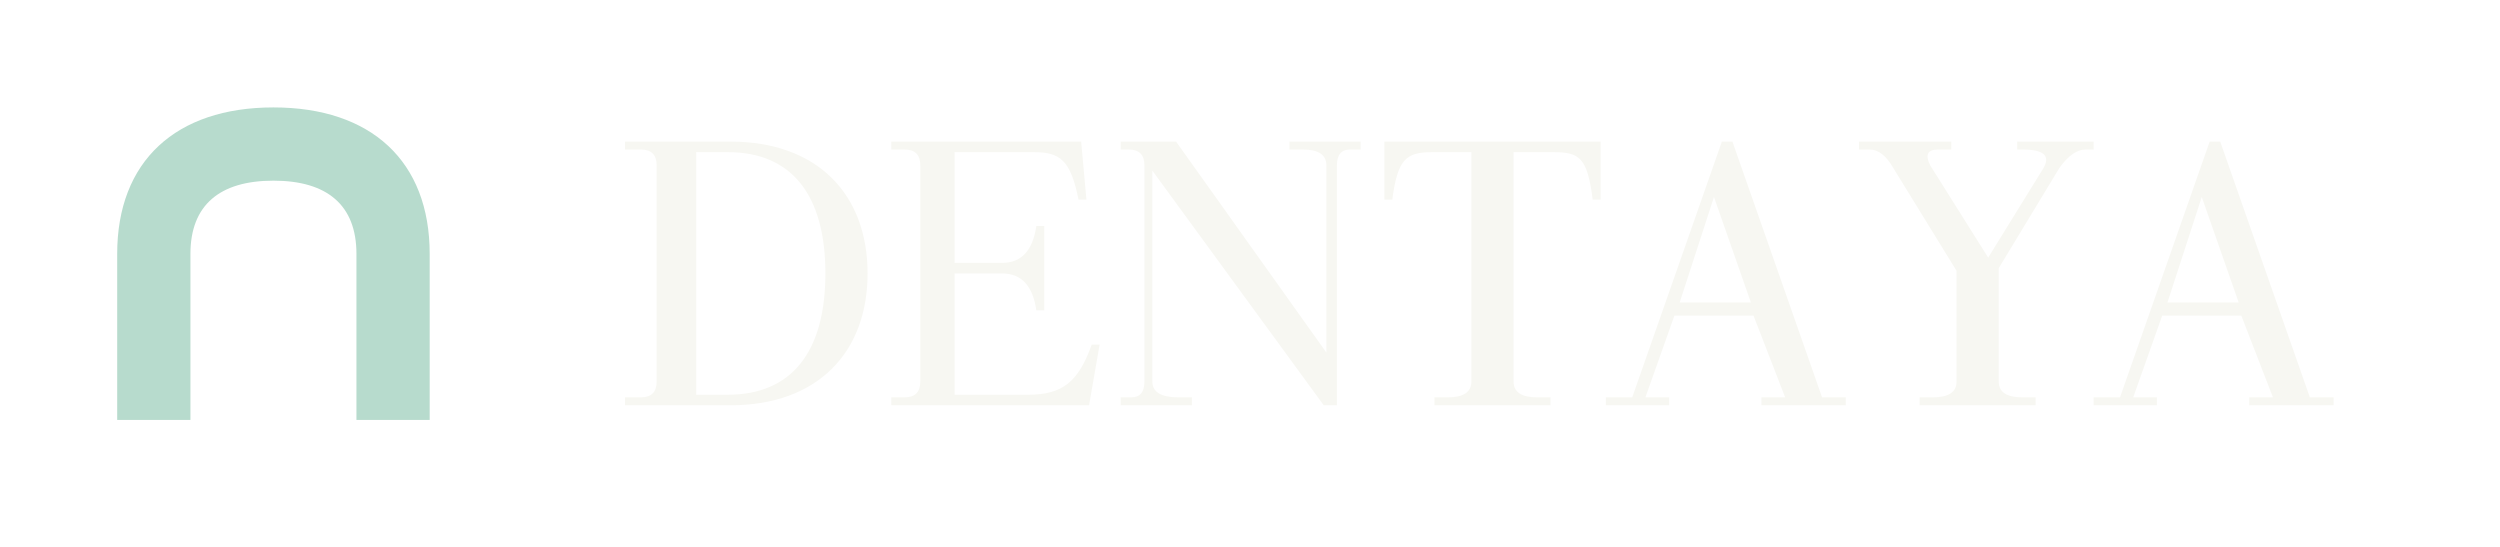
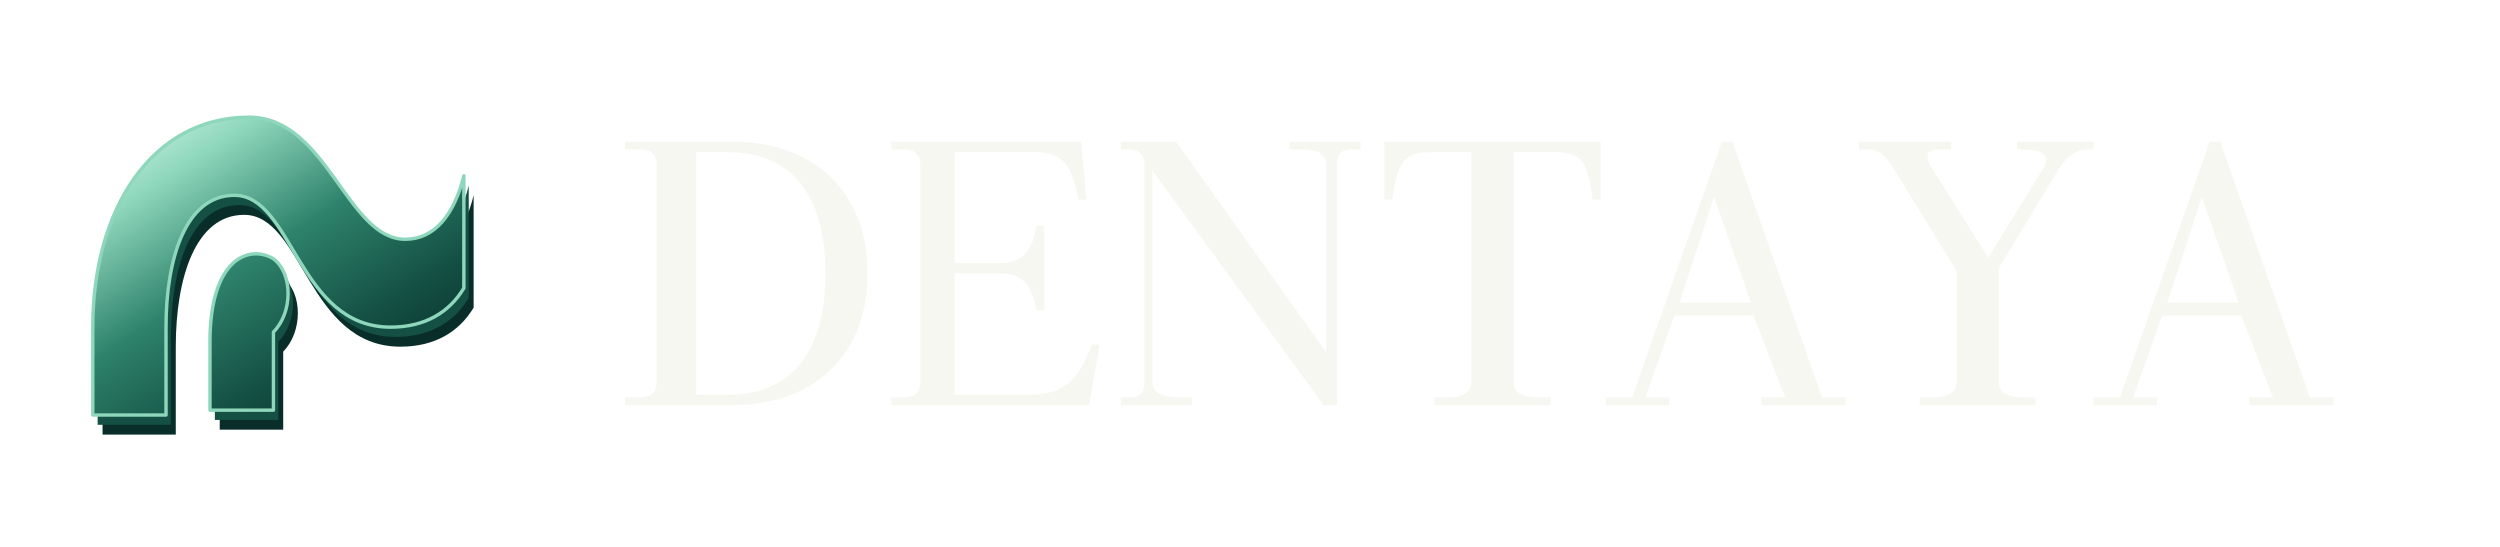
<svg xmlns="http://www.w3.org/2000/svg" viewBox="0 0 512 112" role="img" aria-label="DENTAYA">
-   <g transform="translate(8 8)">
-     <path fill="#B7DBCD" d="M16 78V44C16 25 28 14 48 14S80 25 80 44V78H65V44C65 34 59 29 48 29S31 34 31 44V78Z" />
+   <defs>
+     <linearGradient id="dy-08-dark-face" x1="0" y1="0" x2=".8" y2="1" gradientUnits="objectBoundingBox">
+       <stop offset="0" stop-color="#DDFBEF" />
+       <stop offset=".22" stop-color="#8ED7BC" />
+       <stop offset=".5" stop-color="#2E826B" />
+       <stop offset=".77" stop-color="#145044" />
+       <stop offset="1" stop-color="#092E29" />
+     </linearGradient>
+     <linearGradient id="dy-08-dark-tile" x2=".8" y2="1">
+       <stop stop-color="#244F48" />
+       <stop offset=".48" stop-color="#133C35" />
+       <stop offset="1" stop-color="#071E1C" />
+     </linearGradient>
+   </defs>
+   <g transform="translate(8 6)">
+     <g data-material="emerald" data-depth="vector">
+       <g transform="translate(2 4)">
+         <path fill="#092E29" fill-rule="evenodd" d="M11 61C11 37 23 18 43 18C59 18 63 43 75 43C81 43 85 38 87 30V53C84 58 79 61 72 61C53 61 52 34 40 34C30 34 26 47 26 61V79H11ZM35 78V64C35 47 43 44 48 47C52 50 52 58 48 62V78Z" />
+       </g>
+       <g transform="translate(1 2)">
+         <path fill="#145044" fill-rule="evenodd" d="M11 61C11 37 23 18 43 18C59 18 63 43 75 43C81 43 85 38 87 30V53C84 58 79 61 72 61C53 61 52 34 40 34C30 34 26 47 26 61V79H11ZM35 78V64C35 47 43 44 48 47C52 50 52 58 48 62V78Z" />
+       </g>
+       <path fill="url(#dy-08-dark-face)" fill-rule="evenodd" stroke="#8ED7BC" stroke-width="0.7" stroke-linejoin="round" d="M11 61C11 37 23 18 43 18C59 18 63 43 75 43C81 43 85 38 87 30V53C84 58 79 61 72 61C53 61 52 34 40 34C30 34 26 47 26 61V79H11ZM35 78V64C35 47 43 44 48 47C52 50 52 58 48 62V78Z" />
+     </g>
  </g>
  <g fill="#F7F7F2" transform="translate(128 29) scale(0.54 0.54)">
    <path data-letter="D" fill-rule="evenodd" d="M0 0H40C73 0 92 20 92 50S73 100 40 100H0V97H6Q12 97 12 91V9Q12 3 6 3H0ZM27 4V96H39C63 96 76 80 76 50S63 4 39 4Z" transform="translate(0 0)" />
    <path data-letter="E" fill-rule="evenodd" d="M0 0H72L74 22H71C68 7 64 4 54 4H24V46H42Q53 46 55 32H58V64H55Q53 50 42 50H24V96H52C65 96 71 91 76 77H79L75 100H0V97H5Q11 97 11 91V9Q11 3 5 3H0Z" transform="translate(101 0)" />
    <path data-letter="N" fill-rule="evenodd" d="M0 0H21L78 80V9Q78 3 69 3H64V0H91V3H87Q82 3 82 9V100H77L12 11V91Q12 97 22 97H27V100H0V97H4Q9 97 9 91V9Q9 3 3 3H0Z" transform="translate(188 0)" />
    <path data-letter="T" fill-rule="evenodd" d="M1 0H83V22H80C78 6 75 4 65 4H50V91Q50 97 59 97H64V100H20V97H25Q34 97 34 91V4H19C9 4 6 7 4 22H1Z" transform="translate(287 0)" />
    <path data-letter="A" fill-rule="evenodd" d="M0 100V97H10L44 0H48L82 97H91V100H59V97H68L56 66H26L15 97H24V100ZM28 61H55L41 21Z" transform="translate(372 0)" />
    <path data-letter="Y" fill-rule="evenodd" d="M0 0H35V3H30Q24 3 27 9L49 44L70 10Q74 3 62 3H60V0H89V3H86Q81 3 76 10L53 48V91Q53 97 62 97H67V100H23V97H28Q37 97 37 91V49L13 10Q9 3 4 3H0Z" transform="translate(468 0)" />
    <path data-letter="A" fill-rule="evenodd" d="M0 100V97H10L44 0H48L82 97H91V100H59V97H68L56 66H26L15 97H24V100ZM28 61H55L41 21Z" transform="translate(557 0)" />
  </g>
</svg>
